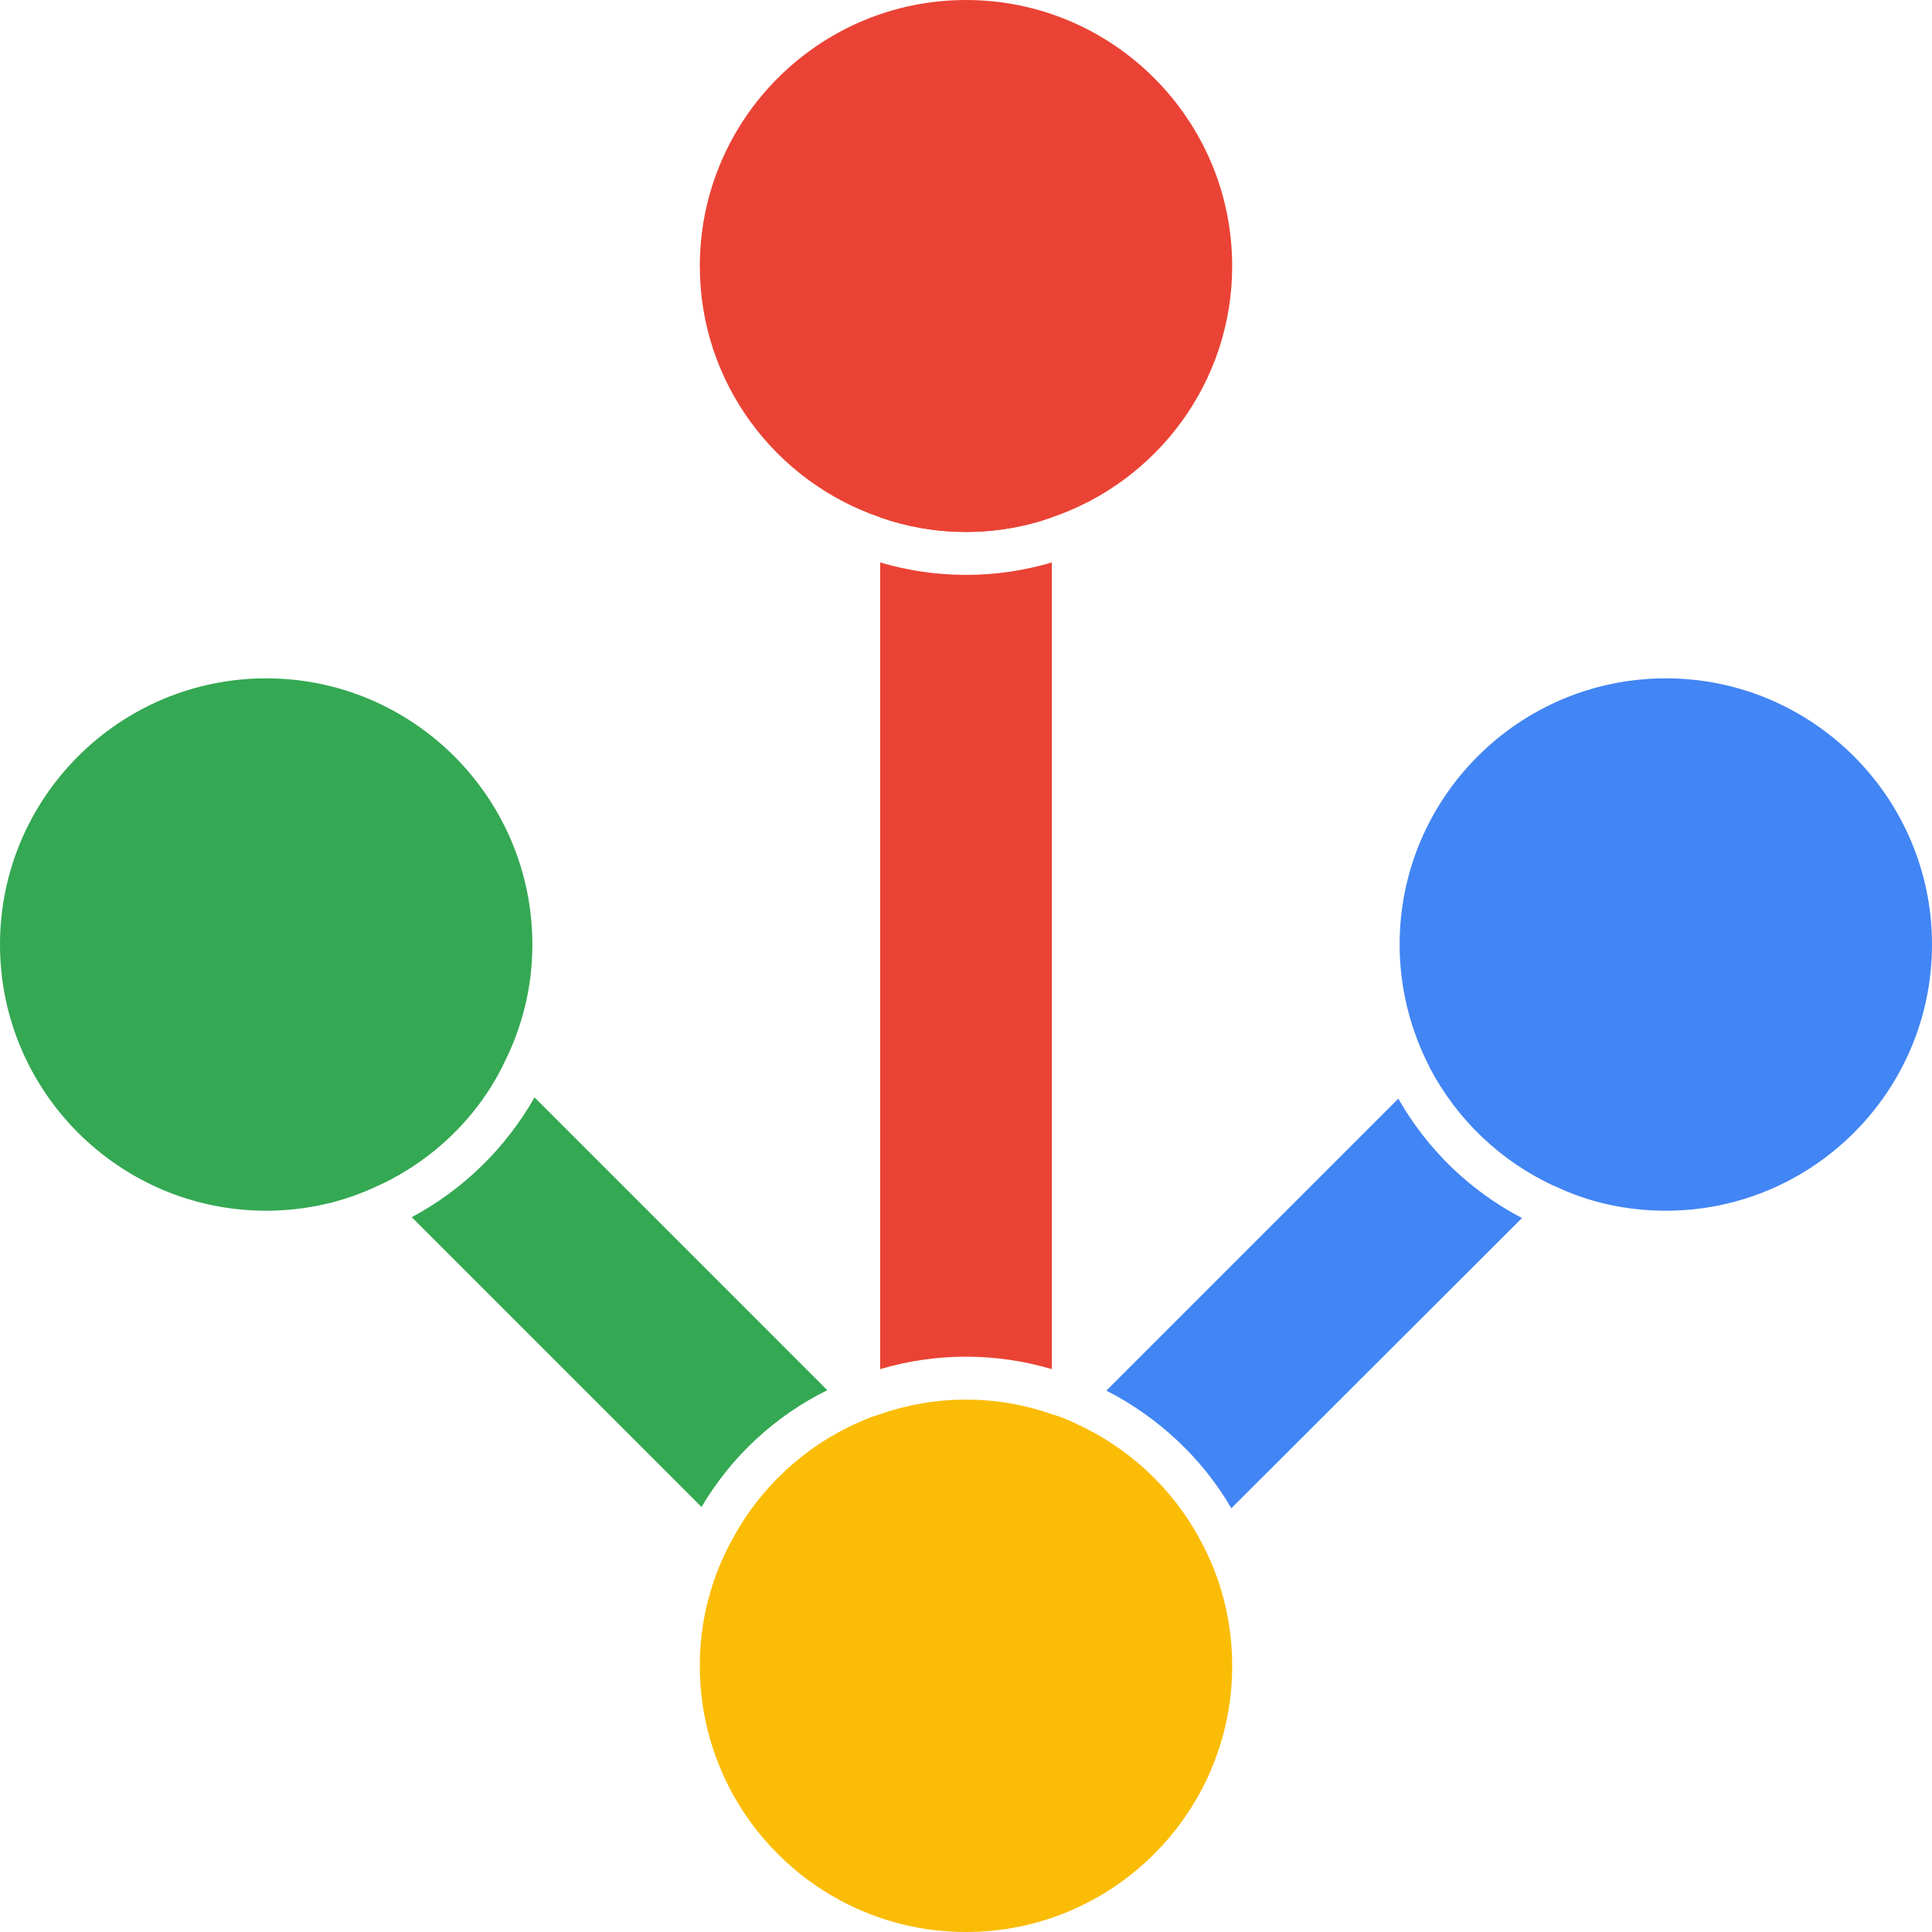
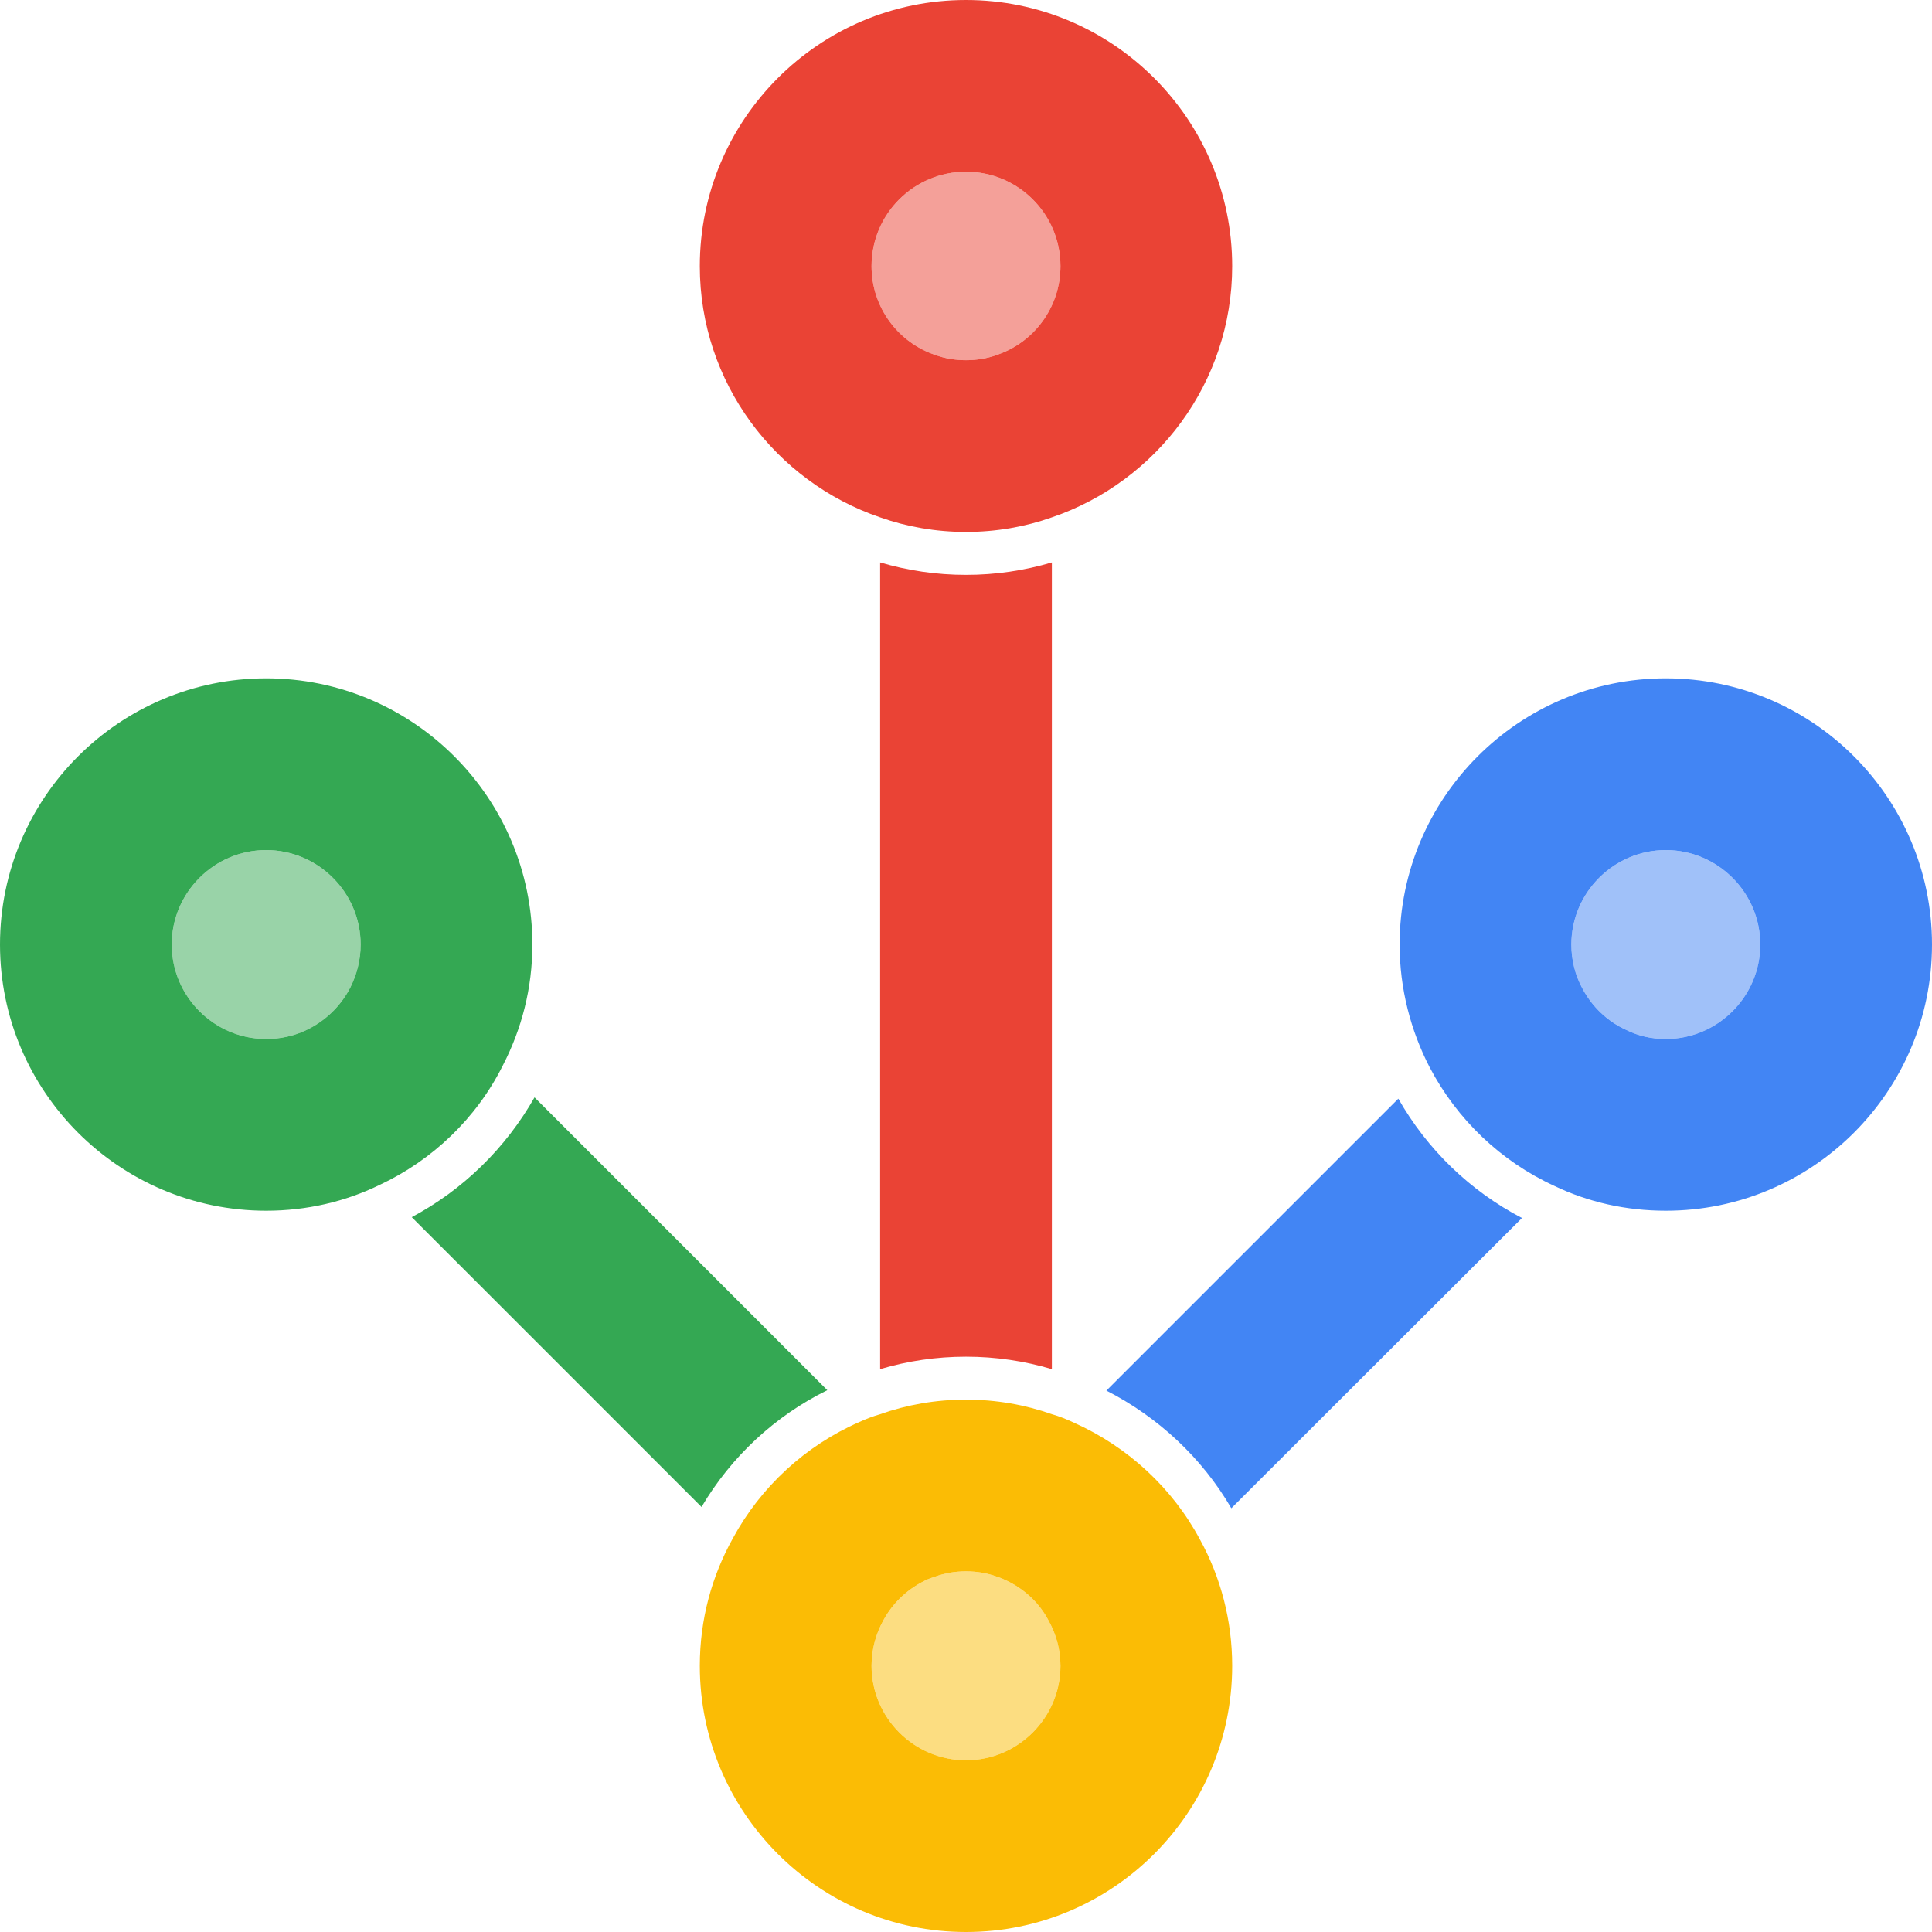
- <svg xmlns="http://www.w3.org/2000/svg" id="Layer_1" baseProfile="tiny" version="1.2" viewBox="0 0 45 45">
-   <path d="M35.45,28.37l-6.77,6.76c-.68-1.17-1.7-2.12-2.91-2.74l6.8-6.8c.67,1.18,1.67,2.15,2.88,2.78Z" fill="#4285f4" />
-   <path d="M41.5,22.32l-5.3,5.3c-1.24-.57-2.26-1.54-2.9-2.76l5.37-5.37,2.83,2.83Z" fill="#4285f4" />
-   <path d="M8.84,27.6l-4.1-4.1,2.83-2.83,4.14,4.15c-.61,1.22-1.63,2.2-2.87,2.78Z" fill="#34a853" />
-   <path d="M16.34,35.1l-6.75-6.75c1.2-.64,2.19-1.61,2.86-2.79l6.82,6.82c-1.22.6-2.24,1.55-2.93,2.72Z" fill="#34a853" />
-   <path d="M24.5,6.04v6.01c-.62.22-1.3.34-2,.34s-1.38-.12-2-.34v-6.01h4Z" fill="#ea4335" />
-   <path d="M24.5,13.1v18.79c-.64-.19-1.31-.29-2-.29s-1.36.1-2,.29V13.1c.64.19,1.31.29,2,.29s1.36-.1,2-.29Z" fill="#ea4335" />
-   <path d="M28.7,38.8c0,3.42-2.78,6.2-6.2,6.2s-6.2-2.78-6.2-6.2c0-1.08.28-2.09.77-2.97.65-1.2,1.69-2.16,2.95-2.71.15-.07.31-.13.48-.18.62-.22,1.3-.34,2-.34s1.38.12,2,.34c.18.05.35.12.52.2,1.25.56,2.29,1.52,2.93,2.72.48.87.75,1.88.75,2.94Z" fill="#fbbc05" />
-   <path d="M28.7,6.2c0,2.71-1.76,5.02-4.2,5.85-.62.22-1.3.34-2,.34s-1.38-.12-2-.34c-2.44-.83-4.2-3.14-4.2-5.85,0-3.42,2.78-6.2,6.2-6.2s6.2,2.78,6.2,6.2Z" fill="#ea4335" />
-   <path d="M12.4,22c0,1.02-.25,1.97-.69,2.82-.61,1.22-1.63,2.2-2.87,2.78-.8.39-1.7.6-2.64.6-3.42,0-6.2-2.78-6.2-6.2,0-3.42,2.78-6.2,6.2-6.2s6.2,2.78,6.2,6.2Z" fill="#34a853" />
-   <path d="M45,22c0,3.42-2.78,6.2-6.2,6.2-.93,0-1.81-.2-2.6-.58-1.24-.57-2.26-1.54-2.9-2.76-.44-.85-.7-1.83-.7-2.86,0-3.42,2.78-6.2,6.2-6.2s6.2,2.78,6.2,6.2Z" fill="#4285f4" />
+ <svg xmlns="http://www.w3.org/2000/svg" version="1.2" viewBox="0 0 45 45">
+   <path d="m35.45 28.37-6.77 6.76c-0.68-1.17-1.7-2.12-2.91-2.74l6.8-6.8c0.67 1.18 1.67 2.15 2.88 2.78z" fill="#4285f4" />
+   <path d="m16.34 35.1-6.75-6.75c1.2-0.64 2.19-1.61 2.86-2.79l6.82 6.82c-1.22 0.6-2.24 1.55-2.93 2.72z" fill="#34a853" />
+   <path d="m24.5 13.1v18.79c-0.64-0.19-1.31-0.29-2-0.29s-1.36 0.1-2 0.29v-18.79c0.64 0.19 1.31 0.29 2 0.29s1.36-0.1 2-0.29z" fill="#ea4335" />
+   <path d="m27.95 35.86c-0.64-1.2-1.68-2.16-2.93-2.72-0.17-0.08-0.34-0.15-0.52-0.2-0.62-0.22-1.3-0.34-2-0.34s-1.38 0.12-2 0.34c-0.17 0.05-0.33 0.11-0.48 0.18-1.26 0.55-2.3 1.51-2.95 2.71-0.49 0.88-0.77 1.89-0.77 2.97 0 3.42 2.78 6.2 6.2 6.2s6.2-2.78 6.2-6.2c0-1.06-0.27-2.07-0.75-2.94zm-5.45 5.14c-1.21 0-2.2-0.99-2.2-2.2 0-0.38 0.1-0.74 0.27-1.05 0.23-0.43 0.6-0.77 1.05-0.97 0.05-0.02 0.11-0.04 0.17-0.06 0.22-0.08 0.46-0.12 0.71-0.12s0.49 0.04 0.71 0.12c0.06 0.02 0.12 0.04 0.18 0.07 0.45 0.2 0.82 0.54 1.04 0.97 0.17 0.31 0.27 0.66 0.27 1.04 0 1.21-0.99 2.2-2.2 2.2z" fill="#fbbc05" />
+   <path d="m24.7 38.8c0 1.21-0.99 2.2-2.2 2.2s-2.2-0.99-2.2-2.2c0-0.38 0.1-0.74 0.27-1.05 0.23-0.43 0.6-0.77 1.05-0.97 0.05-0.02 0.11-0.04 0.17-0.06 0.22-0.08 0.46-0.12 0.71-0.12s0.49 0.04 0.71 0.12c0.06 0.02 0.12 0.04 0.18 0.07 0.45 0.2 0.82 0.54 1.04 0.97 0.17 0.31 0.27 0.66 0.27 1.04z" fill="#fbbc05" fill-opacity=".5" />
+   <path d="m22.5 0c-3.42 0-6.2 2.78-6.2 6.2 0 2.71 1.76 5.02 4.2 5.85 0.62 0.22 1.3 0.34 2 0.34s1.38-0.12 2-0.34c2.44-0.83 4.2-3.14 4.2-5.85 0-3.42-2.78-6.2-6.2-6.2zm0.71 8.27c-0.22 0.08-0.46 0.12-0.71 0.12s-0.49-0.04-0.71-0.12c-0.87-0.29-1.49-1.11-1.49-2.07 0-1.22 0.99-2.2 2.2-2.2s2.2 0.98 2.2 2.2c0 0.96-0.62 1.78-1.49 2.07z" fill="#ea4335" />
+   <path d="m24.7 6.2c0 0.96-0.62 1.78-1.49 2.07-0.22 0.08-0.46 0.12-0.71 0.12s-0.49-0.04-0.71-0.12c-0.87-0.29-1.49-1.11-1.49-2.07 0-1.22 0.99-2.2 2.2-2.2s2.2 0.98 2.2 2.2z" fill="#ea4335" fill-opacity=".5" />
+   <path d="m6.2 15.8c-3.42 0-6.2 2.78-6.2 6.2s2.78 6.2 6.2 6.2c0.94 0 1.84-0.21 2.64-0.6 1.24-0.58 2.26-1.56 2.87-2.78 0.44-0.85 0.69-1.8 0.69-2.82 0-3.42-2.78-6.2-6.2-6.2zm1.96 7.2c-0.22 0.43-0.58 0.78-1.02 0.99-0.29 0.14-0.61 0.21-0.94 0.21-1.21 0-2.2-0.99-2.2-2.2s0.99-2.2 2.2-2.2c1.21 0 2.2 0.99 2.2 2.2 0 0.36-0.09 0.7-0.24 1z" fill="#34a853" />
+   <path d="m8.4 22c0 0.36-0.09 0.7-0.24 1-0.22 0.43-0.58 0.78-1.02 0.99-0.29 0.14-0.61 0.21-0.94 0.21-1.21 0-2.2-0.99-2.2-2.2s0.99-2.2 2.2-2.2c1.21 0 2.2 0.99 2.2 2.2z" fill="#34a853" fill-opacity=".5" />
+   <path d="m38.8 15.8c-3.42 0-6.2 2.78-6.2 6.2 0 1.03 0.26 2.01 0.7 2.86 0.64 1.22 1.66 2.19 2.9 2.76 0.79 0.38 1.67 0.58 2.6 0.58 3.42 0 6.2-2.78 6.2-6.2s-2.78-6.2-6.2-6.2zm0 8.4c-0.33 0-0.64-0.07-0.92-0.21-0.44-0.2-0.8-0.54-1.03-0.98-0.16-0.3-0.25-0.64-0.25-1.01 0-1.21 0.99-2.2 2.2-2.2 1.21 0 2.2 0.99 2.2 2.2s-0.99 2.2-2.2 2.2z" fill="#4285f4" />
+   <path d="m41 22c0 1.21-0.99 2.2-2.2 2.2-0.33 0-0.64-0.07-0.92-0.21-0.44-0.2-0.8-0.54-1.03-0.98-0.16-0.3-0.25-0.64-0.25-1.01 0-1.21 0.99-2.2 2.2-2.2 1.21 0 2.2 0.99 2.2 2.2z" fill="#4285f4" fill-opacity=".5" />
</svg>
